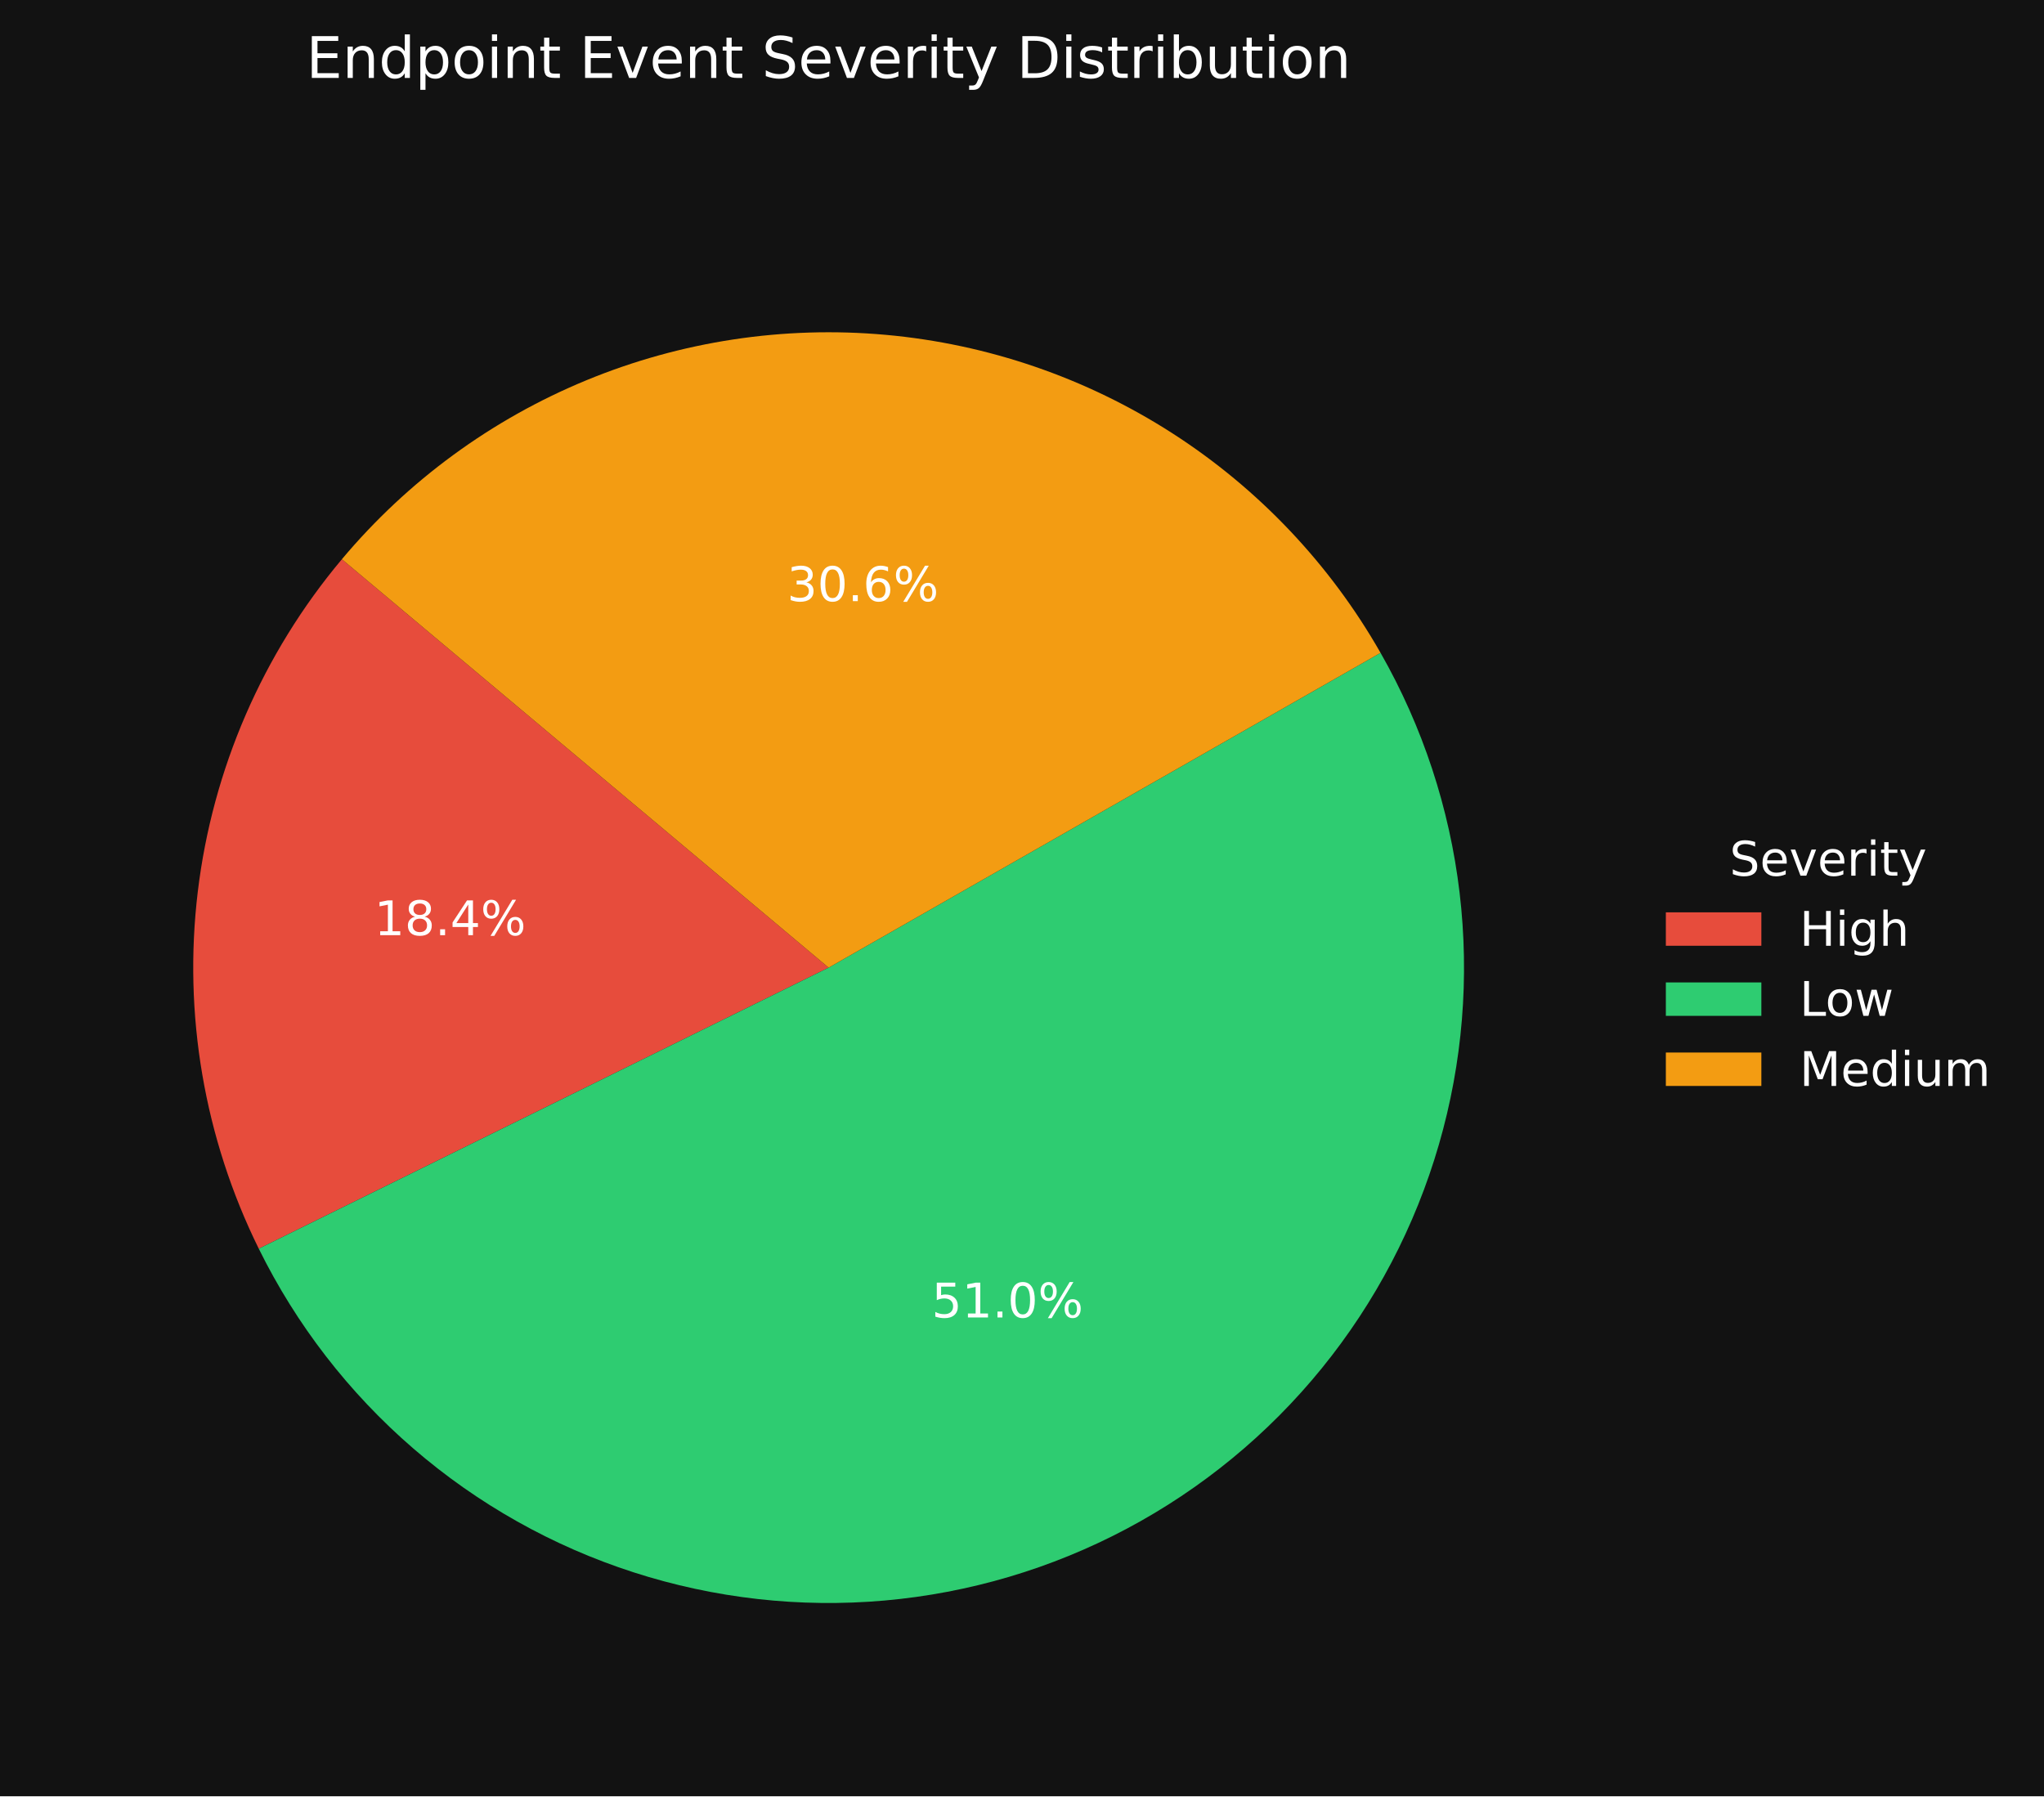
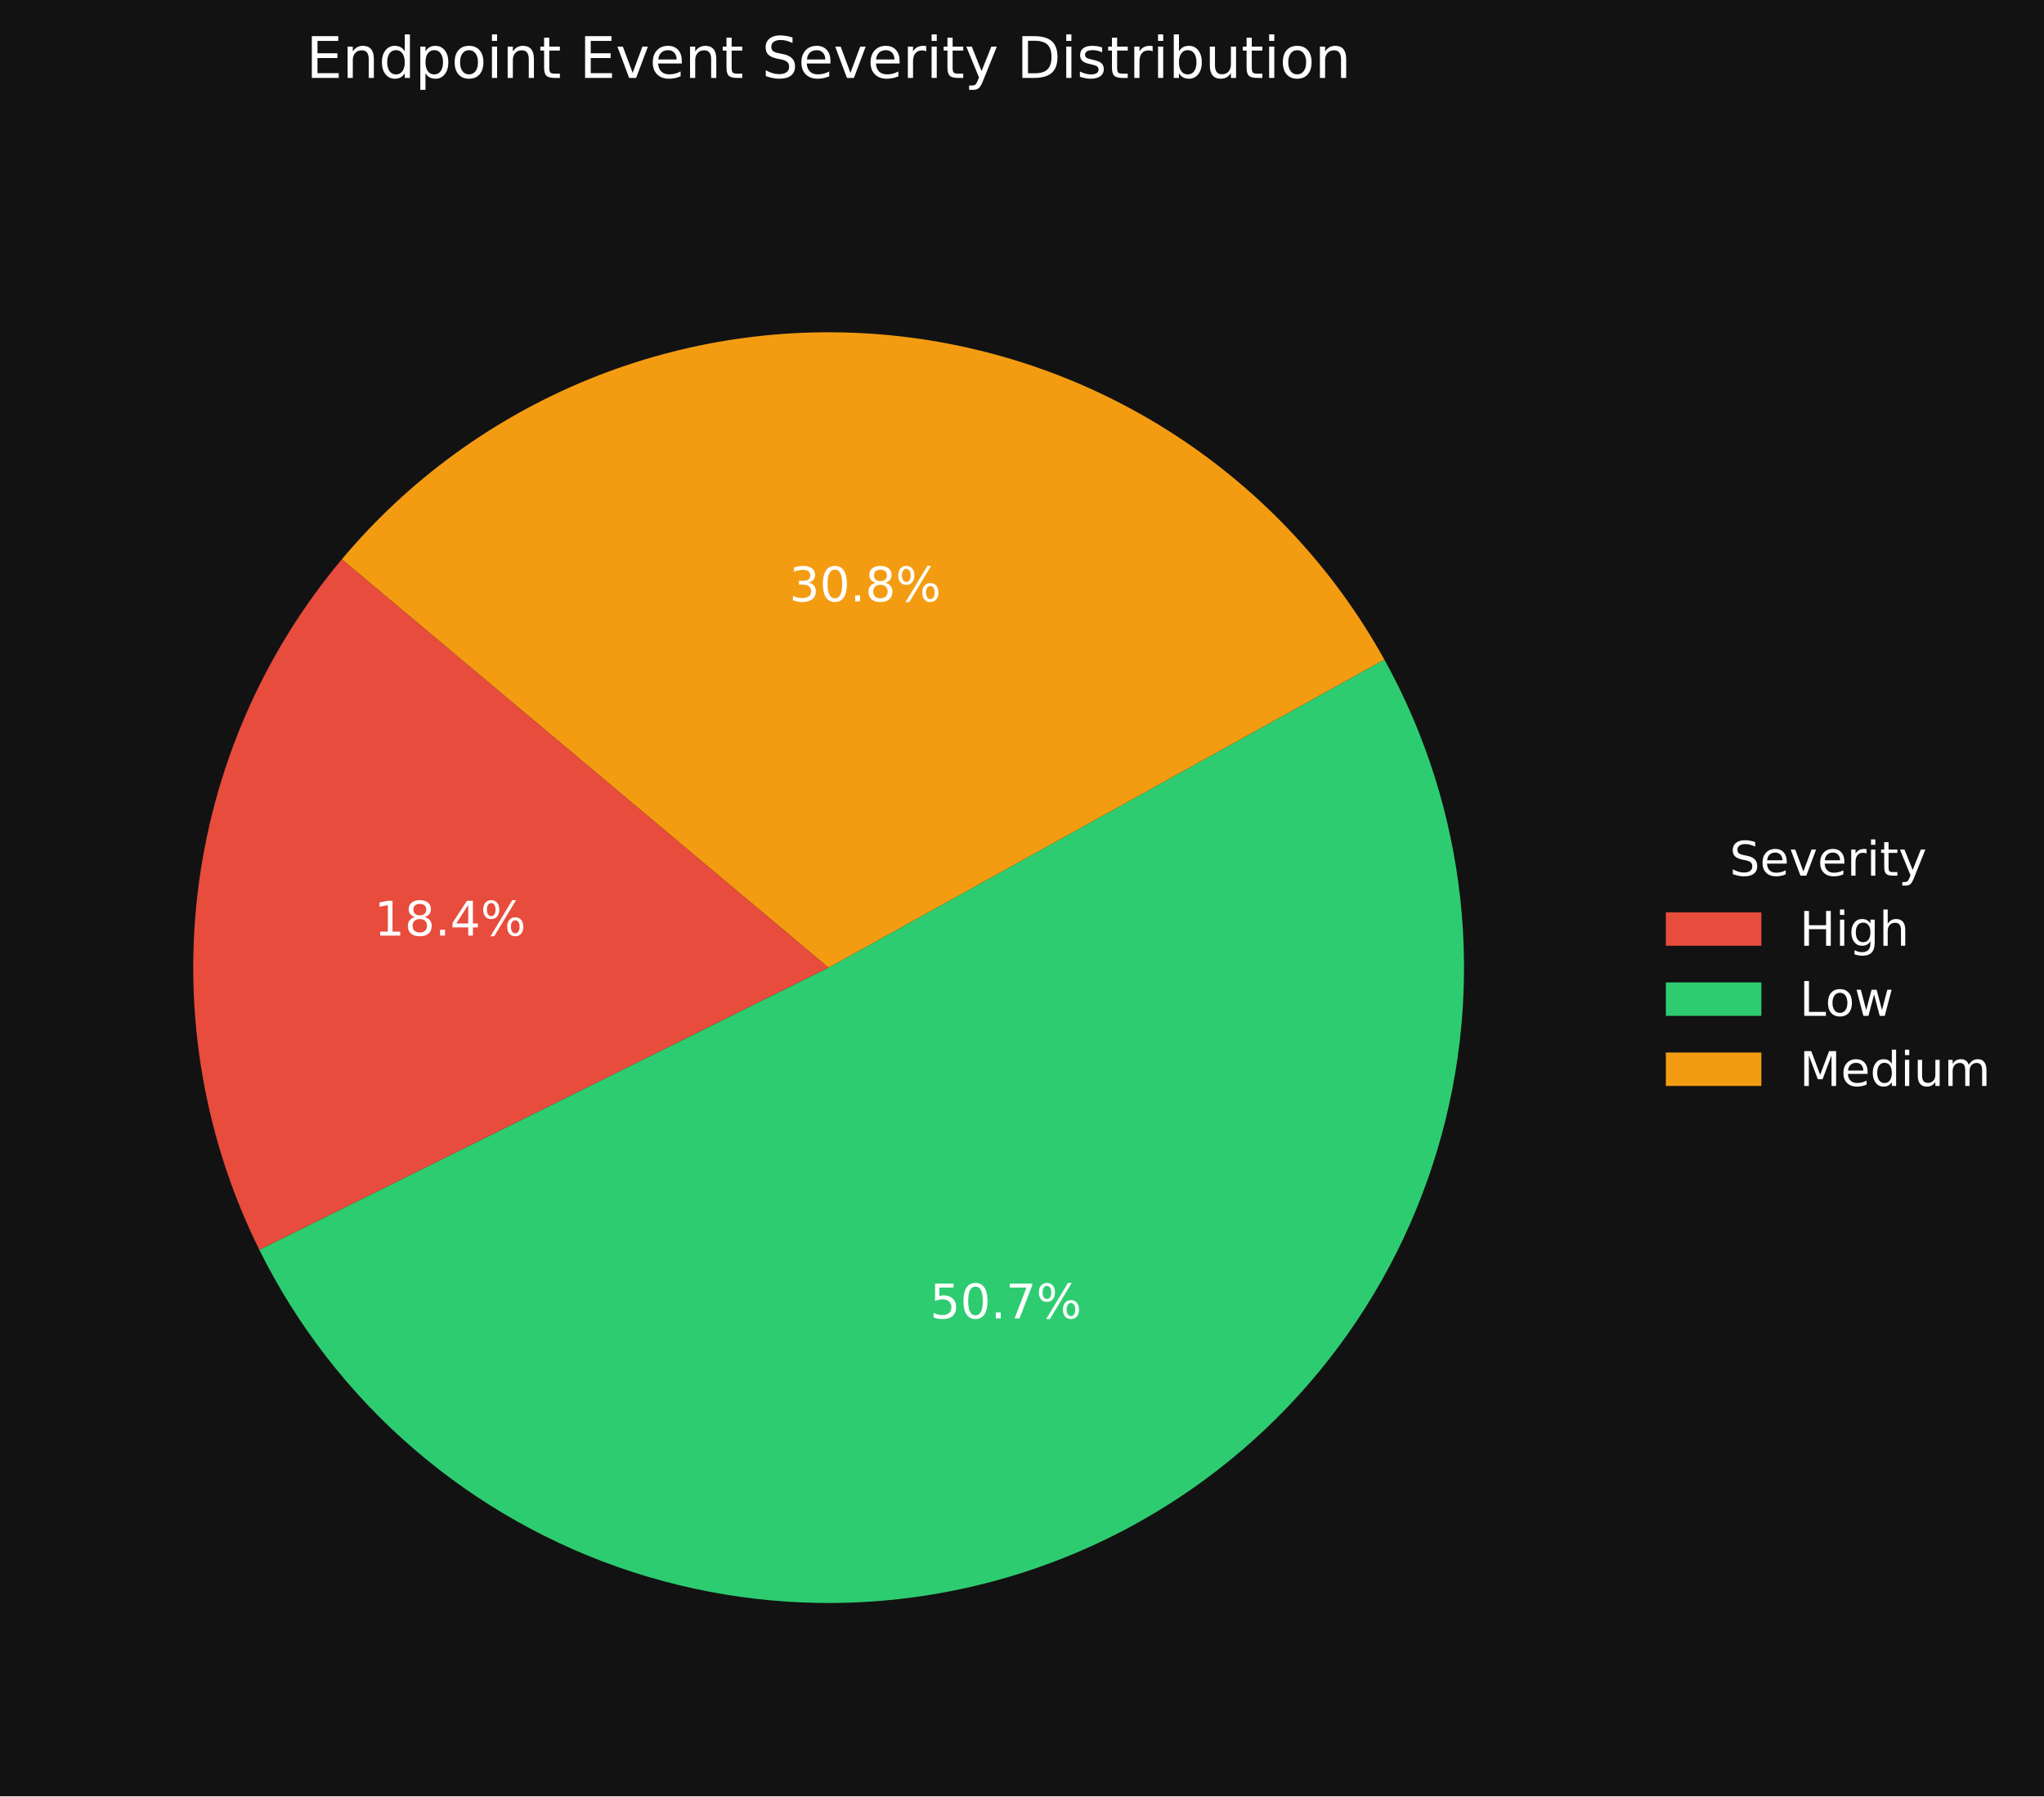
<svg xmlns="http://www.w3.org/2000/svg" xmlns:xlink="http://www.w3.org/1999/xlink" width="428.026pt" height="376.158pt" viewBox="0 0 428.026 376.158" version="1.1">
  <defs>
    <style type="text/css">*{stroke-linejoin: round; stroke-linecap: butt}</style>
  </defs>
  <g id="figure_1">
    <g id="patch_1">
      <path d="M 0 376.158  L 428.026 376.158  L 428.026 -0  L 0 -0  z " style="fill: #121212" />
    </g>
    <g id="axes_1">
      <g id="patch_2">
-         <path d="M 71.593 117.111  C 54.996 136.891 44.51 161.082 41.42 186.717  C 38.33 212.352 42.769 238.341 54.191 261.498  L 173.52 202.638  z " style="fill: #e74c3c" />
+         <path d="M 71.593 117.111  C 54.965 136.928 44.472 161.169 41.403 186.855  C 38.335 212.541 42.823 238.572 54.314 261.747  L 173.52 202.638  z " style="fill: #e74c3c" />
      </g>
      <g id="patch_3">
-         <path d="M 54.191 261.498  C 62.07 277.471 73.075 291.7 86.554 303.34  C 100.033 314.98 115.713 323.797 132.662 329.266  C 149.611 334.734 167.487 336.745 185.227 335.178  C 202.968 333.611 220.214 328.498 235.942 320.143  C 251.67 311.788 265.562 300.359 276.792 286.536  C 288.021 272.713 296.362 256.775 301.319 239.669  C 306.276 222.563 307.748 204.635 305.648 186.95  C 303.548 169.265 297.919 152.18 289.094 136.71  L 173.52 202.638  z " style="fill: #2ecc71" />
+         <path d="M 54.314 261.747  C 62.19 277.631 73.162 291.782 86.584 303.366  C 100.006 314.949 115.608 323.735 132.472 329.204  C 149.337 334.674 167.126 336.718 184.791 335.216  C 202.457 333.714 219.645 328.696 235.344 320.459  C 251.043 312.221 264.939 300.928 276.212 287.244  C 287.486 273.561 295.912 257.761 300.993 240.776  C 306.075 223.79 307.711 205.96 305.805 188.333  C 303.899 170.707 298.489 153.638 289.893 138.131  L 173.52 202.638  z " style="fill: #2ecc71" />
      </g>
      <g id="patch_4">
-         <path d="M 289.094 136.71  C 278.467 118.08 263.492 102.294 245.448 90.699  C 227.404 79.105 206.822 72.044 185.461 70.119  C 164.1 68.194 142.587 71.462 122.761 79.644  C 102.936 87.826 85.379 100.682 71.593 117.111  L 173.52 202.638  z " style="fill: #f39c12" />
+         <path d="M 289.893 138.131  C 279.429 119.252 264.525 103.2 246.474 91.365  C 228.422 79.53 207.759 72.264 186.273 70.195  C 164.787 68.126 143.117 71.316 123.139 79.489  C 103.16 87.663 85.468 100.576 71.593 117.111  L 173.52 202.638  z " style="fill: #f39c12" />
      </g>
      <g id="matplotlib.axis_1" />
      <g id="matplotlib.axis_2" />
      <g id="text_1">
-         <g style="fill: #ffffff" transform="translate(78.37639 195.8448) scale(0.1 -0.1)">
+         <g style="fill: #ffffff" transform="translate(78.36646 195.9276) scale(0.1 -0.1)">
          <defs>
            <path id="DejaVuSans-31" d="M 794 531  L 1825 531  L 1825 4091  L 703 3866  L 703 4441  L 1819 4666  L 2450 4666  L 2450 531  L 3481 531  L 3481 0  L 794 0  L 794 531  z " transform="scale(0.015625)" />
            <path id="DejaVuSans-38" d="M 2034 2216  Q 1584 2216 1326 1975  Q 1069 1734 1069 1313  Q 1069 891 1326 650  Q 1584 409 2034 409  Q 2484 409 2743 651  Q 3003 894 3003 1313  Q 3003 1734 2745 1975  Q 2488 2216 2034 2216  z M 1403 2484  Q 997 2584 770 2862  Q 544 3141 544 3541  Q 544 4100 942 4425  Q 1341 4750 2034 4750  Q 2731 4750 3128 4425  Q 3525 4100 3525 3541  Q 3525 3141 3298 2862  Q 3072 2584 2669 2484  Q 3125 2378 3379 2068  Q 3634 1759 3634 1313  Q 3634 634 3220 271  Q 2806 -91 2034 -91  Q 1263 -91 848 271  Q 434 634 434 1313  Q 434 1759 690 2068  Q 947 2378 1403 2484  z M 1172 3481  Q 1172 3119 1398 2916  Q 1625 2713 2034 2713  Q 2441 2713 2670 2916  Q 2900 3119 2900 3481  Q 2900 3844 2670 4047  Q 2441 4250 2034 4250  Q 1625 4250 1398 4047  Q 1172 3844 1172 3481  z " transform="scale(0.015625)" />
            <path id="DejaVuSans-2e" d="M 684 794  L 1344 794  L 1344 0  L 684 0  L 684 794  z " transform="scale(0.015625)" />
            <path id="DejaVuSans-34" d="M 2419 4116  L 825 1625  L 2419 1625  L 2419 4116  z M 2253 4666  L 3047 4666  L 3047 1625  L 3713 1625  L 3713 1100  L 3047 1100  L 3047 0  L 2419 0  L 2419 1100  L 313 1100  L 313 1709  L 2253 4666  z " transform="scale(0.015625)" />
            <path id="DejaVuSans-25" d="M 4653 2053  Q 4381 2053 4226 1822  Q 4072 1591 4072 1178  Q 4072 772 4226 539  Q 4381 306 4653 306  Q 4919 306 5073 539  Q 5228 772 5228 1178  Q 5228 1588 5073 1820  Q 4919 2053 4653 2053  z M 4653 2450  Q 5147 2450 5437 2106  Q 5728 1763 5728 1178  Q 5728 594 5436 251  Q 5144 -91 4653 -91  Q 4153 -91 3862 251  Q 3572 594 3572 1178  Q 3572 1766 3864 2108  Q 4156 2450 4653 2450  z M 1428 4353  Q 1159 4353 1004 4120  Q 850 3888 850 3481  Q 850 3069 1003 2837  Q 1156 2606 1428 2606  Q 1700 2606 1854 2837  Q 2009 3069 2009 3481  Q 2009 3884 1853 4118  Q 1697 4353 1428 4353  z M 4250 4750  L 4750 4750  L 1831 -91  L 1331 -91  L 4250 4750  z M 1428 4750  Q 1922 4750 2215 4408  Q 2509 4066 2509 3481  Q 2509 2891 2217 2550  Q 1925 2209 1428 2209  Q 931 2209 642 2551  Q 353 2894 353 3481  Q 353 4063 643 4406  Q 934 4750 1428 4750  z " transform="scale(0.015625)" />
          </defs>
          <use xlink:href="#DejaVuSans-31" />
          <use xlink:href="#DejaVuSans-38" transform="translate(63.62305 0)" />
          <use xlink:href="#DejaVuSans-2e" transform="translate(127.2461 0)" />
          <use xlink:href="#DejaVuSans-34" transform="translate(159.0332 0)" />
          <use xlink:href="#DejaVuSans-25" transform="translate(222.6562 0)" />
        </g>
      </g>
      <g id="text_2">
-         <g style="fill: #ffffff" transform="translate(195.0899 275.9003) scale(0.1 -0.1)">
+         <g style="fill: #ffffff" transform="translate(194.731 276.0897) scale(0.1 -0.1)">
          <defs>
            <path id="DejaVuSans-35" d="M 691 4666  L 3169 4666  L 3169 4134  L 1269 4134  L 1269 2991  Q 1406 3038 1543 3061  Q 1681 3084 1819 3084  Q 2600 3084 3056 2656  Q 3513 2228 3513 1497  Q 3513 744 3044 326  Q 2575 -91 1722 -91  Q 1428 -91 1123 -41  Q 819 9 494 109  L 494 744  Q 775 591 1075 516  Q 1375 441 1709 441  Q 2250 441 2565 725  Q 2881 1009 2881 1497  Q 2881 1984 2565 2268  Q 2250 2553 1709 2553  Q 1456 2553 1204 2497  Q 953 2441 691 2322  L 691 4666  z " transform="scale(0.015625)" />
            <path id="DejaVuSans-30" d="M 2034 4250  Q 1547 4250 1301 3770  Q 1056 3291 1056 2328  Q 1056 1369 1301 889  Q 1547 409 2034 409  Q 2525 409 2770 889  Q 3016 1369 3016 2328  Q 3016 3291 2770 3770  Q 2525 4250 2034 4250  z M 2034 4750  Q 2819 4750 3233 4129  Q 3647 3509 3647 2328  Q 3647 1150 3233 529  Q 2819 -91 2034 -91  Q 1250 -91 836 529  Q 422 1150 422 2328  Q 422 3509 836 4129  Q 1250 4750 2034 4750  z " transform="scale(0.015625)" />
+             <path id="DejaVuSans-37" d="M 525 4666  L 3525 4666  L 3525 4397  L 1831 0  L 1172 0  L 2766 4134  L 525 4134  L 525 4666  z " transform="scale(0.015625)" />
          </defs>
          <use xlink:href="#DejaVuSans-35" />
-           <use xlink:href="#DejaVuSans-31" transform="translate(63.62305 0)" />
+           <use xlink:href="#DejaVuSans-30" transform="translate(63.62305 0)" />
          <use xlink:href="#DejaVuSans-2e" transform="translate(127.2461 0)" />
-           <use xlink:href="#DejaVuSans-30" transform="translate(159.0332 0)" />
+           <use xlink:href="#DejaVuSans-37" transform="translate(159.0332 0)" />
          <use xlink:href="#DejaVuSans-25" transform="translate(222.6562 0)" />
        </g>
      </g>
      <g id="text_3">
-         <g style="fill: #ffffff" transform="translate(164.801 125.886) scale(0.1 -0.1)">
+         <g style="fill: #ffffff" transform="translate(165.2882 125.9314) scale(0.1 -0.1)">
          <defs>
            <path id="DejaVuSans-33" d="M 2597 2516  Q 3050 2419 3304 2112  Q 3559 1806 3559 1356  Q 3559 666 3084 287  Q 2609 -91 1734 -91  Q 1441 -91 1130 -33  Q 819 25 488 141  L 488 750  Q 750 597 1062 519  Q 1375 441 1716 441  Q 2309 441 2620 675  Q 2931 909 2931 1356  Q 2931 1769 2642 2001  Q 2353 2234 1838 2234  L 1294 2234  L 1294 2753  L 1863 2753  Q 2328 2753 2575 2939  Q 2822 3125 2822 3475  Q 2822 3834 2567 4026  Q 2313 4219 1838 4219  Q 1578 4219 1281 4162  Q 984 4106 628 3988  L 628 4550  Q 988 4650 1302 4700  Q 1616 4750 1894 4750  Q 2613 4750 3031 4423  Q 3450 4097 3450 3541  Q 3450 3153 3228 2886  Q 3006 2619 2597 2516  z " transform="scale(0.015625)" />
-             <path id="DejaVuSans-36" d="M 2113 2584  Q 1688 2584 1439 2293  Q 1191 2003 1191 1497  Q 1191 994 1439 701  Q 1688 409 2113 409  Q 2538 409 2786 701  Q 3034 994 3034 1497  Q 3034 2003 2786 2293  Q 2538 2584 2113 2584  z M 3366 4563  L 3366 3988  Q 3128 4100 2886 4159  Q 2644 4219 2406 4219  Q 1781 4219 1451 3797  Q 1122 3375 1075 2522  Q 1259 2794 1537 2939  Q 1816 3084 2150 3084  Q 2853 3084 3261 2657  Q 3669 2231 3669 1497  Q 3669 778 3244 343  Q 2819 -91 2113 -91  Q 1303 -91 875 529  Q 447 1150 447 2328  Q 447 3434 972 4092  Q 1497 4750 2381 4750  Q 2619 4750 2861 4703  Q 3103 4656 3366 4563  z " transform="scale(0.015625)" />
          </defs>
          <use xlink:href="#DejaVuSans-33" />
          <use xlink:href="#DejaVuSans-30" transform="translate(63.62305 0)" />
          <use xlink:href="#DejaVuSans-2e" transform="translate(127.2461 0)" />
-           <use xlink:href="#DejaVuSans-36" transform="translate(159.0332 0)" />
+           <use xlink:href="#DejaVuSans-38" transform="translate(159.0332 0)" />
          <use xlink:href="#DejaVuSans-25" transform="translate(222.6562 0)" />
        </g>
      </g>
      <g id="text_4">
        <g style="fill: #ffffff" transform="translate(64.12219 16.31812) scale(0.12 -0.12)">
          <defs>
            <path id="DejaVuSans-45" d="M 628 4666  L 3578 4666  L 3578 4134  L 1259 4134  L 1259 2753  L 3481 2753  L 3481 2222  L 1259 2222  L 1259 531  L 3634 531  L 3634 0  L 628 0  L 628 4666  z " transform="scale(0.015625)" />
            <path id="DejaVuSans-6e" d="M 3513 2113  L 3513 0  L 2938 0  L 2938 2094  Q 2938 2591 2744 2837  Q 2550 3084 2163 3084  Q 1697 3084 1428 2787  Q 1159 2491 1159 1978  L 1159 0  L 581 0  L 581 3500  L 1159 3500  L 1159 2956  Q 1366 3272 1645 3428  Q 1925 3584 2291 3584  Q 2894 3584 3203 3211  Q 3513 2838 3513 2113  z " transform="scale(0.015625)" />
            <path id="DejaVuSans-64" d="M 2906 2969  L 2906 4863  L 3481 4863  L 3481 0  L 2906 0  L 2906 525  Q 2725 213 2448 61  Q 2172 -91 1784 -91  Q 1150 -91 751 415  Q 353 922 353 1747  Q 353 2572 751 3078  Q 1150 3584 1784 3584  Q 2172 3584 2448 3432  Q 2725 3281 2906 2969  z M 947 1747  Q 947 1113 1208 752  Q 1469 391 1925 391  Q 2381 391 2643 752  Q 2906 1113 2906 1747  Q 2906 2381 2643 2742  Q 2381 3103 1925 3103  Q 1469 3103 1208 2742  Q 947 2381 947 1747  z " transform="scale(0.015625)" />
            <path id="DejaVuSans-70" d="M 1159 525  L 1159 -1331  L 581 -1331  L 581 3500  L 1159 3500  L 1159 2969  Q 1341 3281 1617 3432  Q 1894 3584 2278 3584  Q 2916 3584 3314 3078  Q 3713 2572 3713 1747  Q 3713 922 3314 415  Q 2916 -91 2278 -91  Q 1894 -91 1617 61  Q 1341 213 1159 525  z M 3116 1747  Q 3116 2381 2855 2742  Q 2594 3103 2138 3103  Q 1681 3103 1420 2742  Q 1159 2381 1159 1747  Q 1159 1113 1420 752  Q 1681 391 2138 391  Q 2594 391 2855 752  Q 3116 1113 3116 1747  z " transform="scale(0.015625)" />
            <path id="DejaVuSans-6f" d="M 1959 3097  Q 1497 3097 1228 2736  Q 959 2375 959 1747  Q 959 1119 1226 758  Q 1494 397 1959 397  Q 2419 397 2687 759  Q 2956 1122 2956 1747  Q 2956 2369 2687 2733  Q 2419 3097 1959 3097  z M 1959 3584  Q 2709 3584 3137 3096  Q 3566 2609 3566 1747  Q 3566 888 3137 398  Q 2709 -91 1959 -91  Q 1206 -91 779 398  Q 353 888 353 1747  Q 353 2609 779 3096  Q 1206 3584 1959 3584  z " transform="scale(0.015625)" />
            <path id="DejaVuSans-69" d="M 603 3500  L 1178 3500  L 1178 0  L 603 0  L 603 3500  z M 603 4863  L 1178 4863  L 1178 4134  L 603 4134  L 603 4863  z " transform="scale(0.015625)" />
            <path id="DejaVuSans-74" d="M 1172 4494  L 1172 3500  L 2356 3500  L 2356 3053  L 1172 3053  L 1172 1153  Q 1172 725 1289 603  Q 1406 481 1766 481  L 2356 481  L 2356 0  L 1766 0  Q 1100 0 847 248  Q 594 497 594 1153  L 594 3053  L 172 3053  L 172 3500  L 594 3500  L 594 4494  L 1172 4494  z " transform="scale(0.015625)" />
            <path id="DejaVuSans-20" transform="scale(0.015625)" />
            <path id="DejaVuSans-76" d="M 191 3500  L 800 3500  L 1894 563  L 2988 3500  L 3597 3500  L 2284 0  L 1503 0  L 191 3500  z " transform="scale(0.015625)" />
            <path id="DejaVuSans-65" d="M 3597 1894  L 3597 1613  L 953 1613  Q 991 1019 1311 708  Q 1631 397 2203 397  Q 2534 397 2845 478  Q 3156 559 3463 722  L 3463 178  Q 3153 47 2828 -22  Q 2503 -91 2169 -91  Q 1331 -91 842 396  Q 353 884 353 1716  Q 353 2575 817 3079  Q 1281 3584 2069 3584  Q 2775 3584 3186 3129  Q 3597 2675 3597 1894  z M 3022 2063  Q 3016 2534 2758 2815  Q 2500 3097 2075 3097  Q 1594 3097 1305 2825  Q 1016 2553 972 2059  L 3022 2063  z " transform="scale(0.015625)" />
            <path id="DejaVuSans-53" d="M 3425 4513  L 3425 3897  Q 3066 4069 2747 4153  Q 2428 4238 2131 4238  Q 1616 4238 1336 4038  Q 1056 3838 1056 3469  Q 1056 3159 1242 3001  Q 1428 2844 1947 2747  L 2328 2669  Q 3034 2534 3370 2195  Q 3706 1856 3706 1288  Q 3706 609 3251 259  Q 2797 -91 1919 -91  Q 1588 -91 1214 -16  Q 841 59 441 206  L 441 856  Q 825 641 1194 531  Q 1563 422 1919 422  Q 2459 422 2753 634  Q 3047 847 3047 1241  Q 3047 1584 2836 1778  Q 2625 1972 2144 2069  L 1759 2144  Q 1053 2284 737 2584  Q 422 2884 422 3419  Q 422 4038 858 4394  Q 1294 4750 2059 4750  Q 2388 4750 2728 4690  Q 3069 4631 3425 4513  z " transform="scale(0.015625)" />
            <path id="DejaVuSans-72" d="M 2631 2963  Q 2534 3019 2420 3045  Q 2306 3072 2169 3072  Q 1681 3072 1420 2755  Q 1159 2438 1159 1844  L 1159 0  L 581 0  L 581 3500  L 1159 3500  L 1159 2956  Q 1341 3275 1631 3429  Q 1922 3584 2338 3584  Q 2397 3584 2469 3576  Q 2541 3569 2628 3553  L 2631 2963  z " transform="scale(0.015625)" />
            <path id="DejaVuSans-79" d="M 2059 -325  Q 1816 -950 1584 -1140  Q 1353 -1331 966 -1331  L 506 -1331  L 506 -850  L 844 -850  Q 1081 -850 1212 -737  Q 1344 -625 1503 -206  L 1606 56  L 191 3500  L 800 3500  L 1894 763  L 2988 3500  L 3597 3500  L 2059 -325  z " transform="scale(0.015625)" />
            <path id="DejaVuSans-44" d="M 1259 4147  L 1259 519  L 2022 519  Q 2988 519 3436 956  Q 3884 1394 3884 2338  Q 3884 3275 3436 3711  Q 2988 4147 2022 4147  L 1259 4147  z M 628 4666  L 1925 4666  Q 3281 4666 3915 4102  Q 4550 3538 4550 2338  Q 4550 1131 3912 565  Q 3275 0 1925 0  L 628 0  L 628 4666  z " transform="scale(0.015625)" />
            <path id="DejaVuSans-73" d="M 2834 3397  L 2834 2853  Q 2591 2978 2328 3040  Q 2066 3103 1784 3103  Q 1356 3103 1142 2972  Q 928 2841 928 2578  Q 928 2378 1081 2264  Q 1234 2150 1697 2047  L 1894 2003  Q 2506 1872 2764 1633  Q 3022 1394 3022 966  Q 3022 478 2636 193  Q 2250 -91 1575 -91  Q 1294 -91 989 -36  Q 684 19 347 128  L 347 722  Q 666 556 975 473  Q 1284 391 1588 391  Q 1994 391 2212 530  Q 2431 669 2431 922  Q 2431 1156 2273 1281  Q 2116 1406 1581 1522  L 1381 1569  Q 847 1681 609 1914  Q 372 2147 372 2553  Q 372 3047 722 3315  Q 1072 3584 1716 3584  Q 2034 3584 2315 3537  Q 2597 3491 2834 3397  z " transform="scale(0.015625)" />
            <path id="DejaVuSans-62" d="M 3116 1747  Q 3116 2381 2855 2742  Q 2594 3103 2138 3103  Q 1681 3103 1420 2742  Q 1159 2381 1159 1747  Q 1159 1113 1420 752  Q 1681 391 2138 391  Q 2594 391 2855 752  Q 3116 1113 3116 1747  z M 1159 2969  Q 1341 3281 1617 3432  Q 1894 3584 2278 3584  Q 2916 3584 3314 3078  Q 3713 2572 3713 1747  Q 3713 922 3314 415  Q 2916 -91 2278 -91  Q 1894 -91 1617 61  Q 1341 213 1159 525  L 1159 0  L 581 0  L 581 4863  L 1159 4863  L 1159 2969  z " transform="scale(0.015625)" />
            <path id="DejaVuSans-75" d="M 544 1381  L 544 3500  L 1119 3500  L 1119 1403  Q 1119 906 1312 657  Q 1506 409 1894 409  Q 2359 409 2629 706  Q 2900 1003 2900 1516  L 2900 3500  L 3475 3500  L 3475 0  L 2900 0  L 2900 538  Q 2691 219 2414 64  Q 2138 -91 1772 -91  Q 1169 -91 856 284  Q 544 659 544 1381  z M 1991 3584  L 1991 3584  z " transform="scale(0.015625)" />
          </defs>
          <use xlink:href="#DejaVuSans-45" />
          <use xlink:href="#DejaVuSans-6e" transform="translate(63.18359 0)" />
          <use xlink:href="#DejaVuSans-64" transform="translate(126.5625 0)" />
          <use xlink:href="#DejaVuSans-70" transform="translate(190.0391 0)" />
          <use xlink:href="#DejaVuSans-6f" transform="translate(253.5156 0)" />
          <use xlink:href="#DejaVuSans-69" transform="translate(314.6973 0)" />
          <use xlink:href="#DejaVuSans-6e" transform="translate(342.4805 0)" />
          <use xlink:href="#DejaVuSans-74" transform="translate(405.8594 0)" />
          <use xlink:href="#DejaVuSans-20" transform="translate(445.0684 0)" />
          <use xlink:href="#DejaVuSans-45" transform="translate(476.8555 0)" />
          <use xlink:href="#DejaVuSans-76" transform="translate(540.0391 0)" />
          <use xlink:href="#DejaVuSans-65" transform="translate(599.2188 0)" />
          <use xlink:href="#DejaVuSans-6e" transform="translate(660.7422 0)" />
          <use xlink:href="#DejaVuSans-74" transform="translate(724.1211 0)" />
          <use xlink:href="#DejaVuSans-20" transform="translate(763.3301 0)" />
          <use xlink:href="#DejaVuSans-53" transform="translate(795.1172 0)" />
          <use xlink:href="#DejaVuSans-65" transform="translate(858.5938 0)" />
          <use xlink:href="#DejaVuSans-76" transform="translate(920.1172 0)" />
          <use xlink:href="#DejaVuSans-65" transform="translate(979.2969 0)" />
          <use xlink:href="#DejaVuSans-72" transform="translate(1040.82 0)" />
          <use xlink:href="#DejaVuSans-69" transform="translate(1081.934 0)" />
          <use xlink:href="#DejaVuSans-74" transform="translate(1109.717 0)" />
          <use xlink:href="#DejaVuSans-79" transform="translate(1148.926 0)" />
          <use xlink:href="#DejaVuSans-20" transform="translate(1208.105 0)" />
          <use xlink:href="#DejaVuSans-44" transform="translate(1239.893 0)" />
          <use xlink:href="#DejaVuSans-69" transform="translate(1316.895 0)" />
          <use xlink:href="#DejaVuSans-73" transform="translate(1344.678 0)" />
          <use xlink:href="#DejaVuSans-74" transform="translate(1396.777 0)" />
          <use xlink:href="#DejaVuSans-72" transform="translate(1435.986 0)" />
          <use xlink:href="#DejaVuSans-69" transform="translate(1477.1 0)" />
          <use xlink:href="#DejaVuSans-62" transform="translate(1504.883 0)" />
          <use xlink:href="#DejaVuSans-75" transform="translate(1568.359 0)" />
          <use xlink:href="#DejaVuSans-74" transform="translate(1631.738 0)" />
          <use xlink:href="#DejaVuSans-69" transform="translate(1670.947 0)" />
          <use xlink:href="#DejaVuSans-6f" transform="translate(1698.73 0)" />
          <use xlink:href="#DejaVuSans-6e" transform="translate(1759.912 0)" />
        </g>
      </g>
      <g id="legend_1">
        <g id="text_5">
          <g style="fill: #ffffff" transform="translate(362.1822 183.3803) scale(0.1 -0.1)">
            <use xlink:href="#DejaVuSans-53" />
            <use xlink:href="#DejaVuSans-65" transform="translate(63.47656 0)" />
            <use xlink:href="#DejaVuSans-76" transform="translate(125 0)" />
            <use xlink:href="#DejaVuSans-65" transform="translate(184.1797 0)" />
            <use xlink:href="#DejaVuSans-72" transform="translate(245.7031 0)" />
            <use xlink:href="#DejaVuSans-69" transform="translate(286.8164 0)" />
            <use xlink:href="#DejaVuSans-74" transform="translate(314.5996 0)" />
            <use xlink:href="#DejaVuSans-79" transform="translate(353.8086 0)" />
          </g>
        </g>
        <g id="patch_5">
          <path d="M 348.84 198.058  L 368.84 198.058  L 368.84 191.058  L 348.84 191.058  z " style="fill: #e74c3c" />
        </g>
        <g id="text_6">
          <g style="fill: #ffffff" transform="translate(376.84 198.0584) scale(0.1 -0.1)">
            <defs>
              <path id="DejaVuSans-48" d="M 628 4666  L 1259 4666  L 1259 2753  L 3553 2753  L 3553 4666  L 4184 4666  L 4184 0  L 3553 0  L 3553 2222  L 1259 2222  L 1259 0  L 628 0  L 628 4666  z " transform="scale(0.015625)" />
              <path id="DejaVuSans-67" d="M 2906 1791  Q 2906 2416 2648 2759  Q 2391 3103 1925 3103  Q 1463 3103 1205 2759  Q 947 2416 947 1791  Q 947 1169 1205 825  Q 1463 481 1925 481  Q 2391 481 2648 825  Q 2906 1169 2906 1791  z M 3481 434  Q 3481 -459 3084 -895  Q 2688 -1331 1869 -1331  Q 1566 -1331 1297 -1286  Q 1028 -1241 775 -1147  L 775 -588  Q 1028 -725 1275 -790  Q 1522 -856 1778 -856  Q 2344 -856 2625 -561  Q 2906 -266 2906 331  L 2906 616  Q 2728 306 2450 153  Q 2172 0 1784 0  Q 1141 0 747 490  Q 353 981 353 1791  Q 353 2603 747 3093  Q 1141 3584 1784 3584  Q 2172 3584 2450 3431  Q 2728 3278 2906 2969  L 2906 3500  L 3481 3500  L 3481 434  z " transform="scale(0.015625)" />
              <path id="DejaVuSans-68" d="M 3513 2113  L 3513 0  L 2938 0  L 2938 2094  Q 2938 2591 2744 2837  Q 2550 3084 2163 3084  Q 1697 3084 1428 2787  Q 1159 2491 1159 1978  L 1159 0  L 581 0  L 581 4863  L 1159 4863  L 1159 2956  Q 1366 3272 1645 3428  Q 1925 3584 2291 3584  Q 2894 3584 3203 3211  Q 3513 2838 3513 2113  z " transform="scale(0.015625)" />
            </defs>
            <use xlink:href="#DejaVuSans-48" />
            <use xlink:href="#DejaVuSans-69" transform="translate(75.19531 0)" />
            <use xlink:href="#DejaVuSans-67" transform="translate(102.9785 0)" />
            <use xlink:href="#DejaVuSans-68" transform="translate(166.4551 0)" />
          </g>
        </g>
        <g id="patch_6">
          <path d="M 348.84 212.737  L 368.84 212.737  L 368.84 205.737  L 348.84 205.737  z " style="fill: #2ecc71" />
        </g>
        <g id="text_7">
          <g style="fill: #ffffff" transform="translate(376.84 212.7366) scale(0.1 -0.1)">
            <defs>
              <path id="DejaVuSans-4c" d="M 628 4666  L 1259 4666  L 1259 531  L 3531 531  L 3531 0  L 628 0  L 628 4666  z " transform="scale(0.015625)" />
              <path id="DejaVuSans-77" d="M 269 3500  L 844 3500  L 1563 769  L 2278 3500  L 2956 3500  L 3675 769  L 4391 3500  L 4966 3500  L 4050 0  L 3372 0  L 2619 2869  L 1863 0  L 1184 0  L 269 3500  z " transform="scale(0.015625)" />
            </defs>
            <use xlink:href="#DejaVuSans-4c" />
            <use xlink:href="#DejaVuSans-6f" transform="translate(53.96289 0)" />
            <use xlink:href="#DejaVuSans-77" transform="translate(115.1445 0)" />
          </g>
        </g>
        <g id="patch_7">
          <path d="M 348.84 227.415  L 368.84 227.415  L 368.84 220.415  L 348.84 220.415  z " style="fill: #f39c12" />
        </g>
        <g id="text_8">
          <g style="fill: #ffffff" transform="translate(376.84 227.4147) scale(0.1 -0.1)">
            <defs>
              <path id="DejaVuSans-4d" d="M 628 4666  L 1569 4666  L 2759 1491  L 3956 4666  L 4897 4666  L 4897 0  L 4281 0  L 4281 4097  L 3078 897  L 2444 897  L 1241 4097  L 1241 0  L 628 0  L 628 4666  z " transform="scale(0.015625)" />
              <path id="DejaVuSans-6d" d="M 3328 2828  Q 3544 3216 3844 3400  Q 4144 3584 4550 3584  Q 5097 3584 5394 3201  Q 5691 2819 5691 2113  L 5691 0  L 5113 0  L 5113 2094  Q 5113 2597 4934 2840  Q 4756 3084 4391 3084  Q 3944 3084 3684 2787  Q 3425 2491 3425 1978  L 3425 0  L 2847 0  L 2847 2094  Q 2847 2600 2669 2842  Q 2491 3084 2119 3084  Q 1678 3084 1418 2786  Q 1159 2488 1159 1978  L 1159 0  L 581 0  L 581 3500  L 1159 3500  L 1159 2956  Q 1356 3278 1631 3431  Q 1906 3584 2284 3584  Q 2666 3584 2933 3390  Q 3200 3197 3328 2828  z " transform="scale(0.015625)" />
            </defs>
            <use xlink:href="#DejaVuSans-4d" />
            <use xlink:href="#DejaVuSans-65" transform="translate(86.2793 0)" />
            <use xlink:href="#DejaVuSans-64" transform="translate(147.8027 0)" />
            <use xlink:href="#DejaVuSans-69" transform="translate(211.2793 0)" />
            <use xlink:href="#DejaVuSans-75" transform="translate(239.0625 0)" />
            <use xlink:href="#DejaVuSans-6d" transform="translate(302.4414 0)" />
          </g>
        </g>
      </g>
    </g>
  </g>
</svg>
